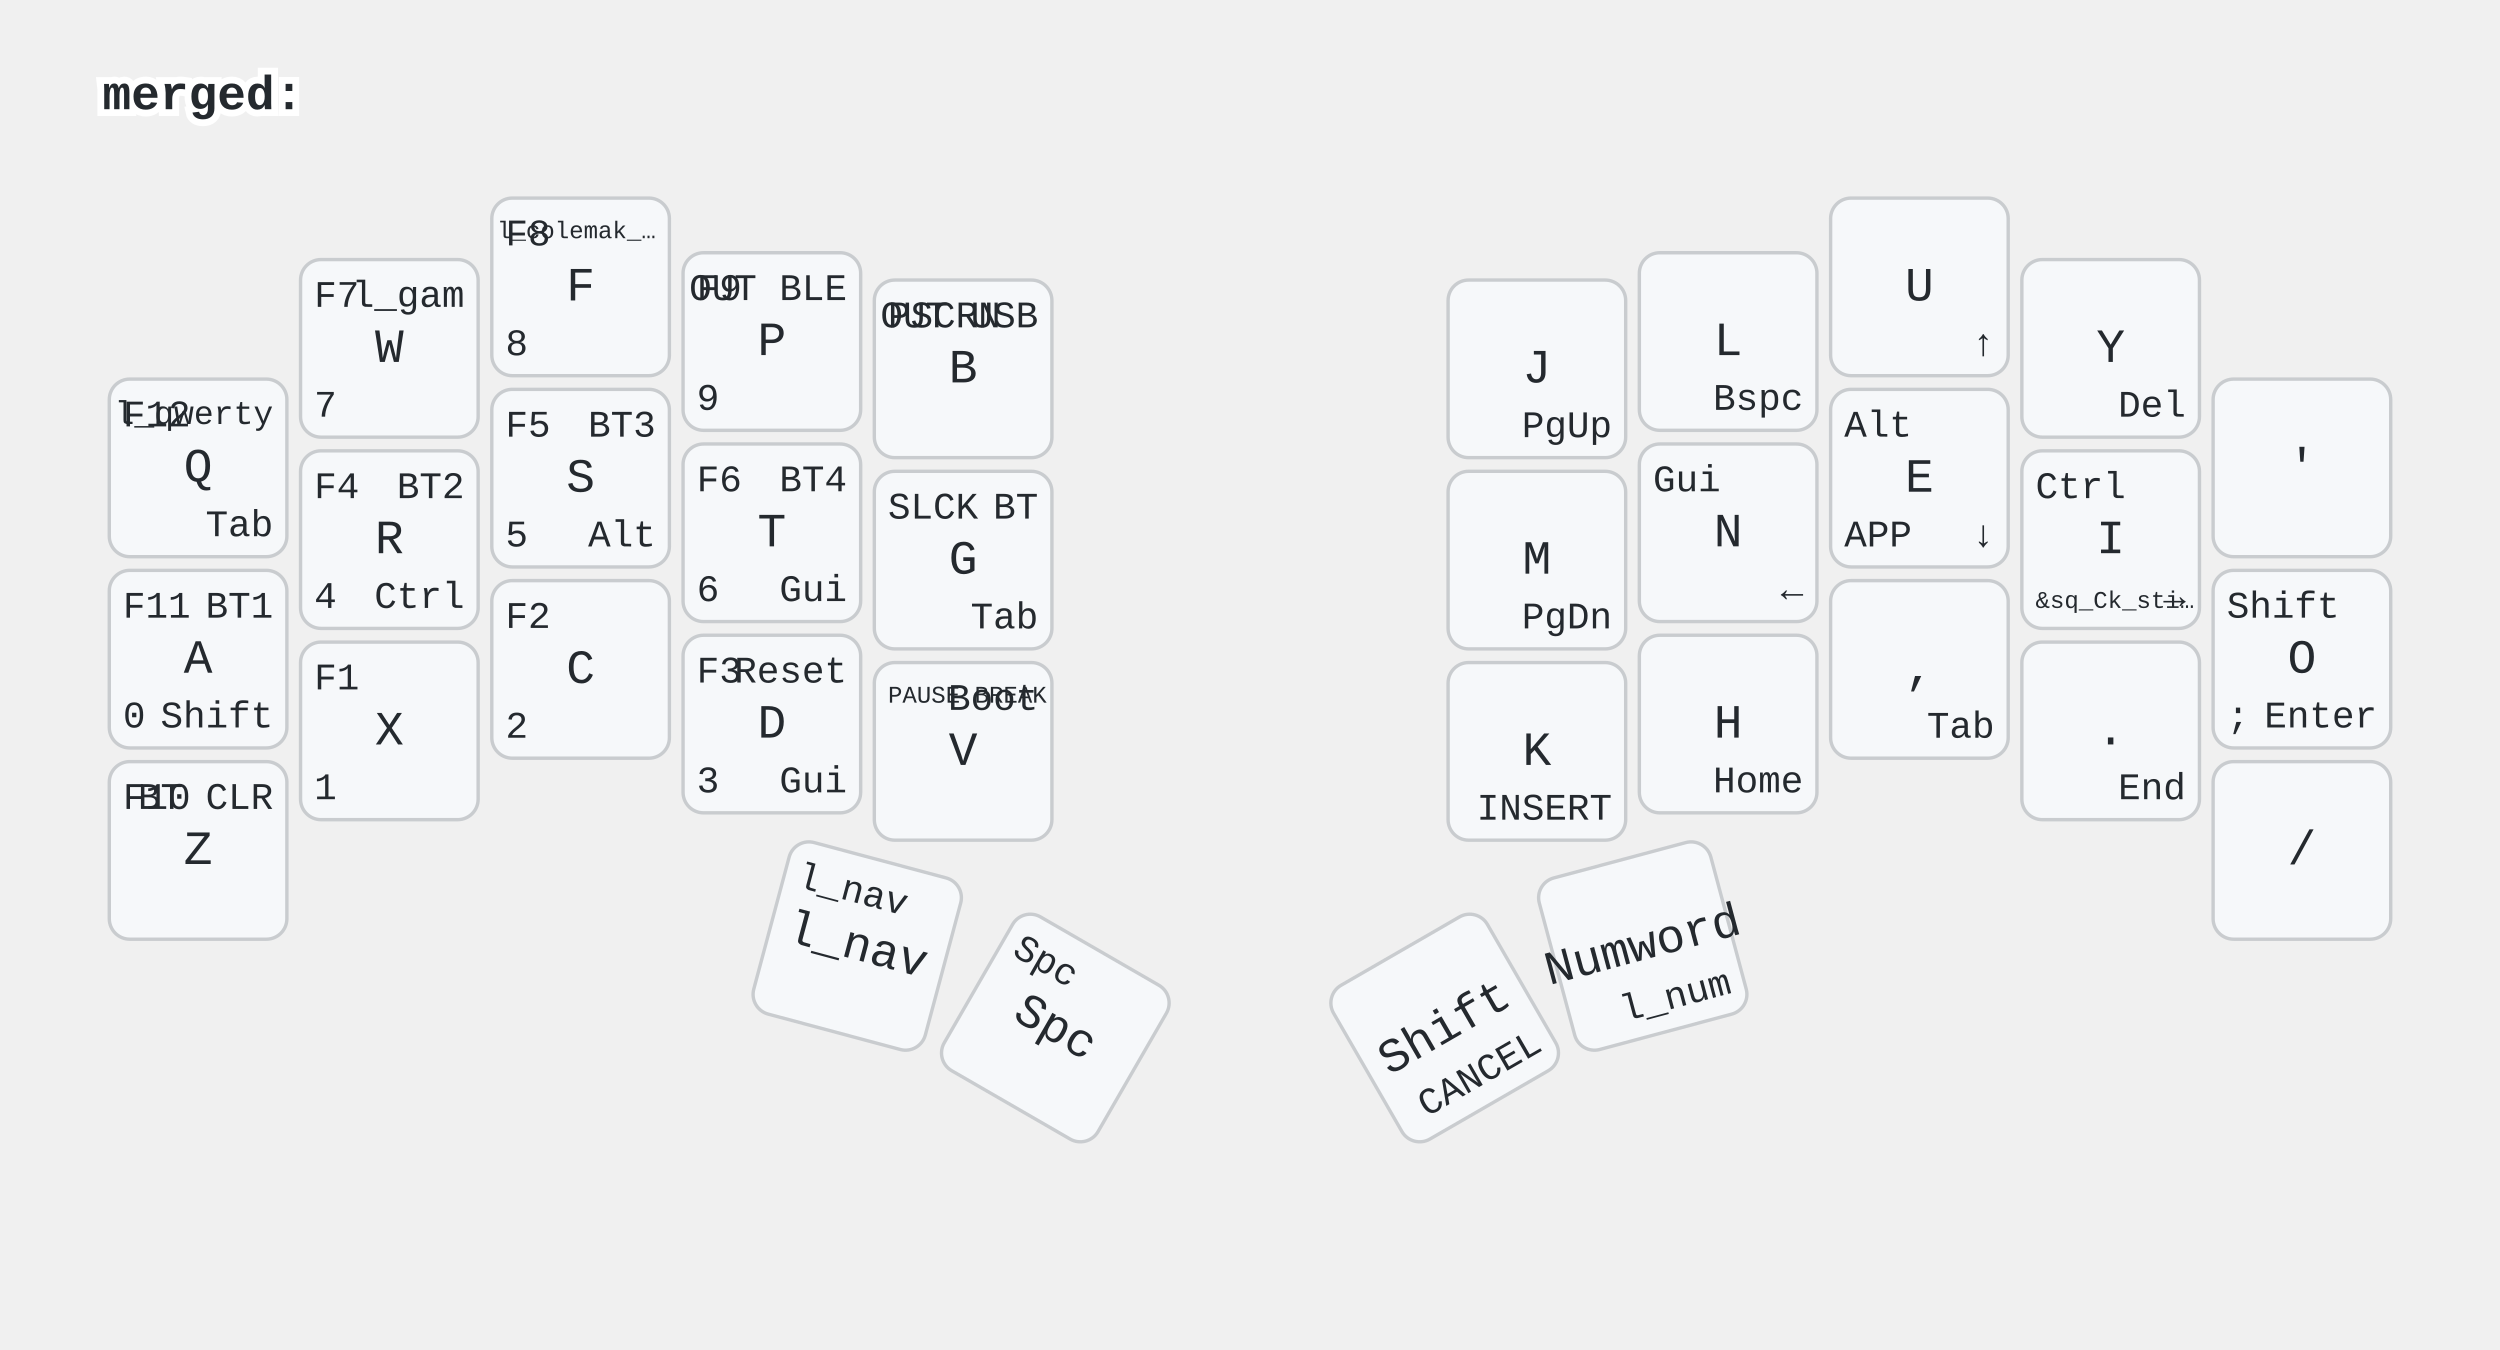
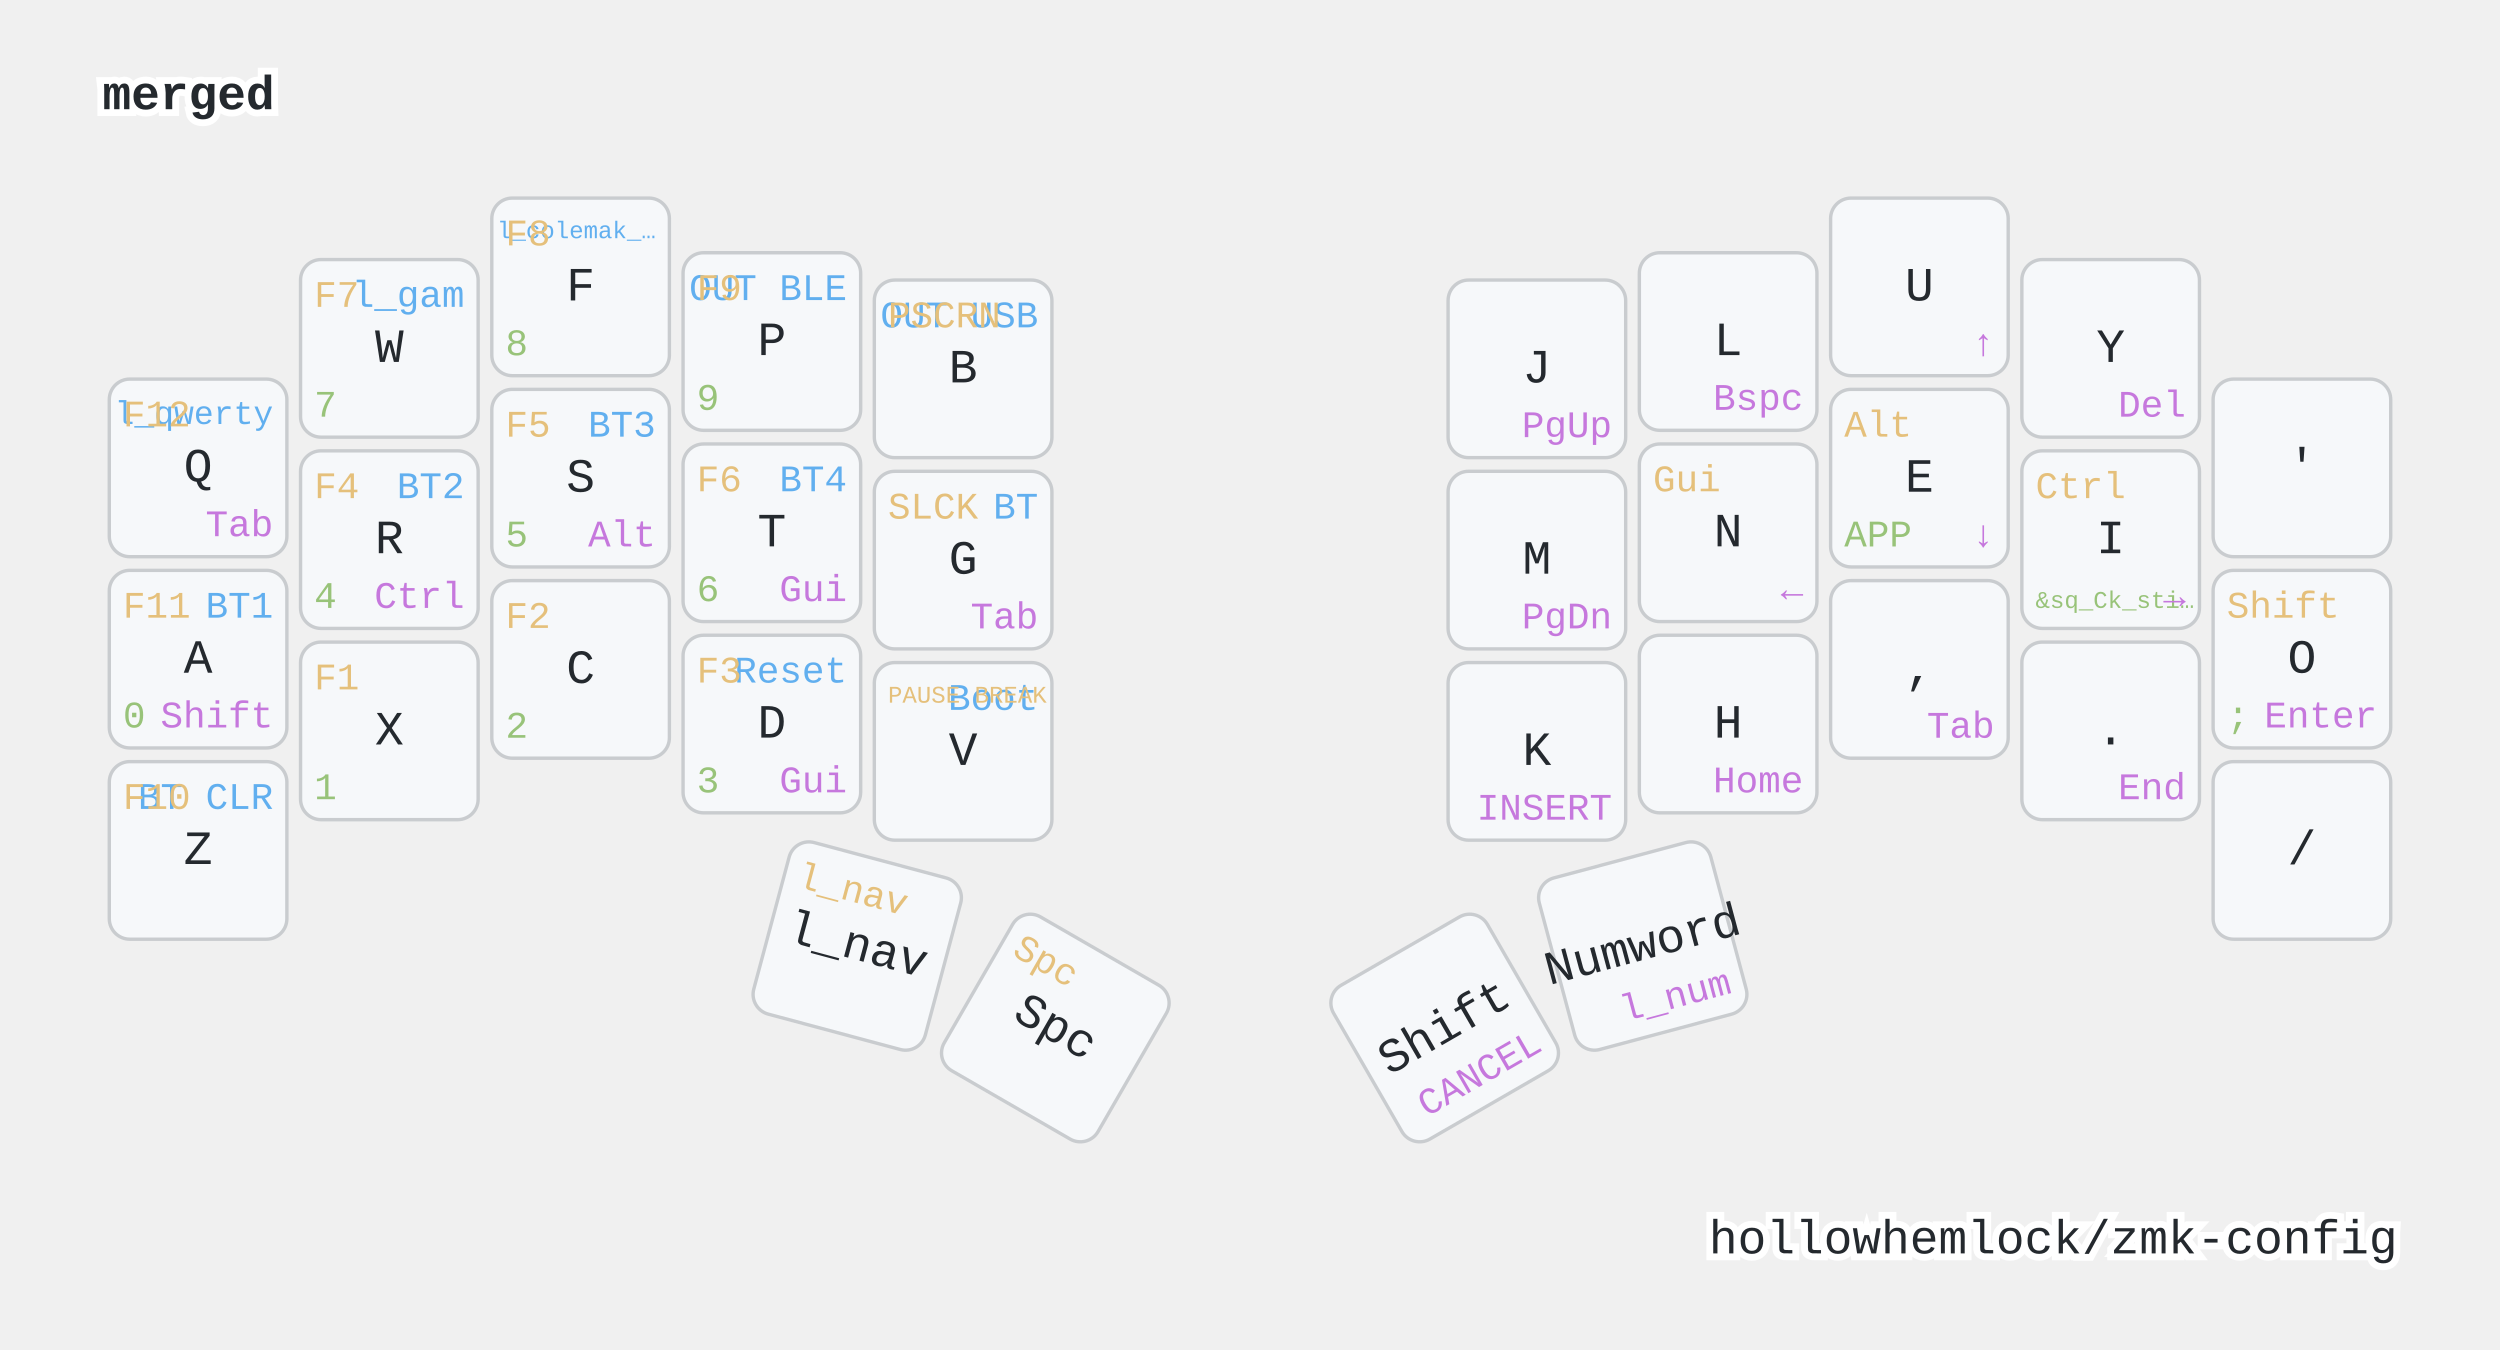
<svg xmlns="http://www.w3.org/2000/svg" xmlns:xlink="http://www.w3.org/1999/xlink" width="732" height="395" viewBox="0 0 732 395" class="keymap">
  <defs>/* start glyphs */
<svg id="mdi:play-pause">
      <svg id="mdi-play-pause" viewBox="0 0 24 24">
        <path d="M3,5V19L11,12M13,19H16V5H13M18,5V19H21V5" />
      </svg>
    </svg>
    <svg id="mdi:skip-backward">
      <svg id="mdi-skip-backward" viewBox="0 0 24 24">
        <path d="M20,5V19L13,12M6,5V19H4V5M13,5V19L6,12" />
      </svg>
    </svg>
    <svg id="mdi:skip-forward">
      <svg id="mdi-skip-forward" viewBox="0 0 24 24">
        <path d="M4,5V19L11,12M18,5V19H20V5M11,5V19L18,12" />
      </svg>
    </svg>
    <svg id="mdi:volume-high">
      <svg id="mdi-volume-high" viewBox="0 0 24 24">
        <path d="M14,3.23V5.29C16.89,6.15 19,8.83 19,12C19,15.17 16.89,17.84 14,18.7V20.77C18,19.86 21,16.28 21,12C21,7.72 18,4.14 14,3.23M16.5,12C16.5,10.23 15.5,8.71 14,7.97V16C15.5,15.29 16.5,13.76 16.5,12M3,9V15H7L12,20V4L7,9H3Z" />
      </svg>
    </svg>
    <svg id="mdi:volume-medium">
      <svg id="mdi-volume-medium" viewBox="0 0 24 24">
        <path d="M5,9V15H9L14,20V4L9,9M18.5,12C18.5,10.23 17.5,8.71 16,7.97V16C17.5,15.29 18.5,13.76 18.5,12Z" />
      </svg>
    </svg>
    <svg id="mdi:volume-off">
      <svg id="mdi-volume-off" viewBox="0 0 24 24">
        <path d="M12,4L9.91,6.09L12,8.18M4.27,3L3,4.27L7.73,9H3V15H7L12,20V13.27L16.25,17.53C15.58,18.04 14.83,18.46 14,18.7V20.77C15.38,20.45 16.63,19.82 17.68,18.96L19.73,21L21,19.73L12,10.73M19,12C19,12.94 18.8,13.82 18.46,14.64L19.97,16.15C20.62,14.91 21,13.5 21,12C21,7.72 18,4.14 14,3.23V5.29C16.89,6.15 19,8.83 19,12M16.5,12C16.5,10.23 15.5,8.71 14,7.97V10.18L16.45,12.63C16.5,12.43 16.5,12.21 16.5,12Z" />
      </svg>
    </svg>
  </defs>/* end glyphs */
<style>/* inherit to force styles through use tags */
svg path {
    fill: inherit;
}

/* font and background color specifications */
svg.keymap {
    font-family: SFMono-Regular,Consolas,Liberation Mono,Menlo,monospace;
    font-size: 14px;
    font-kerning: normal;
    text-rendering: optimizeLegibility;
    fill: #24292e;
}

/* default key styling */
rect.key {
    fill: #f6f8fa;
}

rect.key, rect.combo {
    stroke: #c9cccf;
    stroke-width: 1;
}

/* default key side styling, only used is draw_key_sides is set */
rect.side {
    filter: brightness(90%);
}

/* color accent for combo boxes */
rect.combo, rect.combo-separate {
    fill: #cdf;
}

/* color accent for held keys */
rect.held, rect.combo.held {
    fill: #fdd;
}

/* color accent for ghost (optional) keys */
rect.ghost, rect.combo.ghost {
    stroke-dasharray: 4, 4;
    stroke-width: 2;
}

text {
    text-anchor: middle;
    dominant-baseline: middle;
}

/* styling for layer labels */
text.label {
    font-weight: bold;
    text-anchor: start;
    stroke: white;
    stroke-width: 4;
    paint-order: stroke;
}

/* styling for optional footer */
text.footer {
    text-anchor: end;
    dominant-baseline: auto;
    stroke: white;
    stroke-width: 4;
    paint-order: stroke;
}

/* styling for combo tap, and key non-tap label text */
text.combo, text.hold, text.shifted, text.left, text.right {
    font-size: 11px;
}

text.hold {
    text-anchor: middle;
    dominant-baseline: auto;
}

text.shifted {
    text-anchor: middle;
    dominant-baseline: hanging;
}

text.left {
    text-anchor: start;
}

text.right {
    text-anchor: end;
}

text.layer-activator {
    text-decoration: underline;
}

/* styling for hold/shifted label text in combo box */
text.combo.hold, text.combo.shifted, text.combo.left, text.combo.right {
    font-size: 8px;
}

/* lighter symbol for transparent keys */
text.trans {
    fill: #7b7e81;
}

/* styling for combo dendrons */
path.combo {
    stroke-width: 1;
    stroke: gray;
    fill: none;
}

/* Start Tabler Icons Cleanup */
/* cannot use height/width with glyphs */
.icon-tabler &gt; path {
    fill: inherit;
    stroke: inherit;
    stroke-width: 2;
}
/* hide tabler's default box */
.icon-tabler &gt; path[stroke="none"][fill="none"] {
    visibility: hidden;
}
/* End Tabler Icons Cleanup */

+ @media (prefers-color-scheme: dark) {
+ svg.keymap { fill: #d1d6db; }
+ rect.key { fill: #3f4750; }
+ rect.key, rect.combo { stroke: #60666c; }
+ rect.combo, rect.combo-separate { fill: #1f3d7a; }
+ rect.held, rect.combo.held { fill: #854747; }
+ text.label, text.footer { stroke: black; }
+ text.trans { fill: #7e8184; }
+ path.combo { stroke: #7f7f7f; }
+ 
+ }
+ /* Merged layer position colors */
+ text.shifted { fill: #e5c07b; }  /* top-left: function - yellow */
+ text.hold { fill: #61afef; }     /* top-right: utility - blue */
+ text.left { fill: #98c379; }     /* bottom-left: numbers - green */
+ text.right { fill: #c678dd; }    /* bottom-right: nav - purple */
+ 
/* Corner positioning for merged layer view */
text.shifted {
    text-anchor: start;
    dominant-baseline: hanging;
}
text.hold {
    text-anchor: end;
    dominant-baseline: hanging;
}
text.left {
    text-anchor: start;
    dominant-baseline: auto;
}
text.right {
    text-anchor: end;
    dominant-baseline: auto;
}
</style>
  <g transform="translate(30, 0)" class="layer-merged">
-     <text x="0" y="28" class="label" id="merged">merged:</text>
+     <text x="0" y="28" class="label" id="merged">merged</text>
    <g transform="translate(0, 56)">
      <g transform="translate(28, 81)" class="key keypos-0">
        <rect rx="6" ry="6" x="-26" y="-26" width="52" height="52" class="key" />
        <text x="0" y="0" class="key tap">Q</text>
        <text x="22" y="-18" class="key hold">
          <tspan style="font-size: 88%">l_qwerty</tspan>
        </text>
        <text x="-22" y="-18" class="key shifted">F12</text>
        <text x="22" y="20" class="key right">Tab</text>
      </g>
      <g transform="translate(84, 46)" class="key keypos-1">
        <rect rx="6" ry="6" x="-26" y="-26" width="52" height="52" class="key" />
        <text x="0" y="0" class="key tap">W</text>
        <text x="22" y="-18" class="key hold">l_gam</text>
        <text x="-22" y="-18" class="key shifted">F7</text>
        <text x="-22" y="20" class="key left">7</text>
      </g>
      <g transform="translate(140, 28)" class="key keypos-2">
        <rect rx="6" ry="6" x="-26" y="-26" width="52" height="52" class="key" />
        <text x="0" y="0" class="key tap">F</text>
        <text x="22" y="-18" class="key hold">
          <tspan style="font-size: 64%">l_colemak_…</tspan>
        </text>
        <text x="-22" y="-18" class="key shifted">F8</text>
        <text x="-22" y="20" class="key left">8</text>
      </g>
      <g transform="translate(196, 44)" class="key keypos-3">
        <rect rx="6" ry="6" x="-26" y="-26" width="52" height="52" class="key" />
        <text x="0" y="0" class="key tap">P</text>
        <text x="22" y="-18" class="key hold">OUT BLE</text>
        <text x="-22" y="-18" class="key shifted">F9</text>
        <text x="-22" y="20" class="key left">9</text>
      </g>
      <g transform="translate(252, 52)" class="key keypos-4">
        <rect rx="6" ry="6" x="-26" y="-26" width="52" height="52" class="key" />
        <text x="0" y="0" class="key tap">B</text>
        <text x="22" y="-18" class="key hold">OUT USB</text>
        <text x="-22" y="-18" class="key shifted">PSCRN</text>
      </g>
      <g transform="translate(420, 52)" class="key keypos-5">
        <rect rx="6" ry="6" x="-26" y="-26" width="52" height="52" class="key" />
        <text x="0" y="0" class="key tap">J</text>
        <text x="22" y="20" class="key right">PgUp</text>
      </g>
      <g transform="translate(476, 44)" class="key keypos-6">
        <rect rx="6" ry="6" x="-26" y="-26" width="52" height="52" class="key" />
        <text x="0" y="0" class="key tap">L</text>
        <text x="22" y="20" class="key right">Bspc</text>
      </g>
      <g transform="translate(532, 28)" class="key keypos-7">
        <rect rx="6" ry="6" x="-26" y="-26" width="52" height="52" class="key" />
        <text x="0" y="0" class="key tap">U</text>
        <text x="22" y="20" class="key right">↑</text>
      </g>
      <g transform="translate(588, 46)" class="key keypos-8">
        <rect rx="6" ry="6" x="-26" y="-26" width="52" height="52" class="key" />
        <text x="0" y="0" class="key tap">Y</text>
        <text x="22" y="20" class="key right">Del</text>
      </g>
      <g transform="translate(644, 81)" class="key keypos-9">
        <rect rx="6" ry="6" x="-26" y="-26" width="52" height="52" class="key" />
        <text x="0" y="0" class="key tap">'</text>
      </g>
      <g transform="translate(28, 137)" class="key keypos-10">
        <rect rx="6" ry="6" x="-26" y="-26" width="52" height="52" class="key" />
        <text x="0" y="0" class="key tap">A</text>
        <text x="22" y="-18" class="key hold">BT1</text>
        <text x="-22" y="-18" class="key shifted">F11</text>
        <text x="-22" y="20" class="key left">0</text>
        <text x="22" y="20" class="key right">Shift</text>
      </g>
      <g transform="translate(84, 102)" class="key keypos-11">
        <rect rx="6" ry="6" x="-26" y="-26" width="52" height="52" class="key" />
        <text x="0" y="0" class="key tap">R</text>
        <text x="22" y="-18" class="key hold">BT2</text>
        <text x="-22" y="-18" class="key shifted">F4</text>
        <text x="-22" y="20" class="key left">4</text>
        <text x="22" y="20" class="key right">Ctrl</text>
      </g>
      <g transform="translate(140, 84)" class="key keypos-12">
        <rect rx="6" ry="6" x="-26" y="-26" width="52" height="52" class="key" />
        <text x="0" y="0" class="key tap">S</text>
        <text x="22" y="-18" class="key hold">BT3</text>
        <text x="-22" y="-18" class="key shifted">F5</text>
        <text x="-22" y="20" class="key left">5</text>
        <text x="22" y="20" class="key right">Alt</text>
      </g>
      <g transform="translate(196, 100)" class="key keypos-13">
        <rect rx="6" ry="6" x="-26" y="-26" width="52" height="52" class="key" />
        <text x="0" y="0" class="key tap">T</text>
        <text x="22" y="-18" class="key hold">BT4</text>
        <text x="-22" y="-18" class="key shifted">F6</text>
        <text x="-22" y="20" class="key left">6</text>
        <text x="22" y="20" class="key right">Gui</text>
      </g>
      <g transform="translate(252, 108)" class="key keypos-14">
        <rect rx="6" ry="6" x="-26" y="-26" width="52" height="52" class="key" />
        <text x="0" y="0" class="key tap">G</text>
        <text x="22" y="-18" class="key hold">BT</text>
        <text x="-22" y="-18" class="key shifted">SLCK</text>
        <text x="22" y="20" class="key right">Tab</text>
      </g>
      <g transform="translate(420, 108)" class="key keypos-15">
        <rect rx="6" ry="6" x="-26" y="-26" width="52" height="52" class="key" />
        <text x="0" y="0" class="key tap">M</text>
        <use href="#mdi:play-pause" xlink:href="#mdi:play-pause" x="-5" y="-24" height="10" width="10.0" class="key shifted glyph mdi:play-pause" />
        <text x="22" y="20" class="key right">PgDn</text>
      </g>
      <g transform="translate(476, 100)" class="key keypos-16">
        <rect rx="6" ry="6" x="-26" y="-26" width="52" height="52" class="key" />
        <text x="0" y="0" class="key tap">N</text>
        <text x="-22" y="-18" class="key shifted">Gui</text>
        <text x="22" y="20" class="key right">←</text>
      </g>
      <g transform="translate(532, 84)" class="key keypos-17">
        <rect rx="6" ry="6" x="-26" y="-26" width="52" height="52" class="key" />
        <text x="0" y="0" class="key tap">E</text>
        <text x="-22" y="-18" class="key shifted">Alt</text>
        <text x="-22" y="20" class="key left">APP</text>
        <text x="22" y="20" class="key right">↓</text>
      </g>
      <g transform="translate(588, 102)" class="key keypos-18">
        <rect rx="6" ry="6" x="-26" y="-26" width="52" height="52" class="key" />
        <text x="0" y="0" class="key tap">I</text>
        <text x="-22" y="-18" class="key shifted">Ctrl</text>
        <text x="-22" y="20" class="key left">
          <tspan style="font-size: 64%">&amp;sq_Ck_sti…</tspan>
        </text>
        <text x="22" y="20" class="key right">→</text>
      </g>
      <g transform="translate(644, 137)" class="key keypos-19">
        <rect rx="6" ry="6" x="-26" y="-26" width="52" height="52" class="key" />
        <text x="0" y="0" class="key tap">O</text>
        <text x="-22" y="-18" class="key shifted">Shift</text>
        <text x="-22" y="20" class="key left">;</text>
        <text x="22" y="20" class="key right">Enter</text>
      </g>
      <g transform="translate(28, 193)" class="key keypos-20">
        <rect rx="6" ry="6" x="-26" y="-26" width="52" height="52" class="key" />
        <text x="0" y="0" class="key tap">Z</text>
        <text x="22" y="-18" class="key hold">BT CLR</text>
        <text x="-22" y="-18" class="key shifted">F10</text>
      </g>
      <g transform="translate(84, 158)" class="key keypos-21">
        <rect rx="6" ry="6" x="-26" y="-26" width="52" height="52" class="key" />
        <text x="0" y="0" class="key tap">X</text>
        <text x="-22" y="-18" class="key shifted">F1</text>
        <text x="-22" y="20" class="key left">1</text>
      </g>
      <g transform="translate(140, 140)" class="key keypos-22">
        <rect rx="6" ry="6" x="-26" y="-26" width="52" height="52" class="key" />
        <text x="0" y="0" class="key tap">C</text>
        <text x="-22" y="-18" class="key shifted">F2</text>
        <text x="-22" y="20" class="key left">2</text>
      </g>
      <g transform="translate(196, 156)" class="key keypos-23">
        <rect rx="6" ry="6" x="-26" y="-26" width="52" height="52" class="key" />
        <text x="0" y="0" class="key tap">D</text>
        <text x="22" y="-18" class="key hold">Reset</text>
        <text x="-22" y="-18" class="key shifted">F3</text>
        <text x="-22" y="20" class="key left">3</text>
        <text x="22" y="20" class="key right">Gui</text>
      </g>
      <g transform="translate(252, 164)" class="key keypos-24">
        <rect rx="6" ry="6" x="-26" y="-26" width="52" height="52" class="key" />
        <text x="0" y="0" class="key tap">V</text>
        <text x="22" y="-18" class="key hold">Boot</text>
        <text x="-22" y="-18" class="key shifted">
          <tspan style="font-size: 64%">PAUSE BREAK</tspan>
        </text>
      </g>
      <g transform="translate(420, 164)" class="key keypos-25">
        <rect rx="6" ry="6" x="-26" y="-26" width="52" height="52" class="key" />
        <text x="0" y="0" class="key tap">K</text>
        <use href="#mdi:skip-backward" xlink:href="#mdi:skip-backward" x="-5" y="-24" height="10" width="10.0" class="key shifted glyph mdi:skip-backward" />
        <text x="22" y="20" class="key right">INSERT</text>
      </g>
      <g transform="translate(476, 156)" class="key keypos-26">
        <rect rx="6" ry="6" x="-26" y="-26" width="52" height="52" class="key" />
        <text x="0" y="0" class="key tap">H</text>
        <use href="#mdi:skip-forward" xlink:href="#mdi:skip-forward" x="-5" y="-24" height="10" width="10.0" class="key shifted glyph mdi:skip-forward" />
        <text x="22" y="20" class="key right">Home</text>
      </g>
      <g transform="translate(532, 140)" class="key keypos-27">
        <rect rx="6" ry="6" x="-26" y="-26" width="52" height="52" class="key" />
        <text x="0" y="0" class="key tap">,</text>
        <use href="#mdi:volume-off" xlink:href="#mdi:volume-off" x="-5" y="-24" height="10" width="10.0" class="key shifted glyph mdi:volume-off" />
        <text x="22" y="20" class="key right">Tab</text>
      </g>
      <g transform="translate(588, 158)" class="key keypos-28">
        <rect rx="6" ry="6" x="-26" y="-26" width="52" height="52" class="key" />
        <text x="0" y="0" class="key tap">.</text>
        <use href="#mdi:volume-medium" xlink:href="#mdi:volume-medium" x="-5" y="-24" height="10" width="10.0" class="key shifted glyph mdi:volume-medium" />
        <text x="22" y="20" class="key right">End</text>
      </g>
      <g transform="translate(644, 193)" class="key keypos-29">
        <rect rx="6" ry="6" x="-26" y="-26" width="52" height="52" class="key" />
        <text x="0" y="0" class="key tap">/</text>
        <use href="#mdi:volume-high" xlink:href="#mdi:volume-high" x="-5" y="-24" height="10" width="10.0" class="key shifted glyph mdi:volume-high" />
      </g>
      <g transform="translate(221, 221) rotate(15.0)" class="key keypos-30">
        <rect rx="6" ry="6" x="-26" y="-26" width="52" height="52" class="key" />
        <text x="0" y="0" class="key tap">l_nav</text>
        <text x="-22" y="-18" class="key shifted">l_nav</text>
      </g>
      <g transform="translate(279, 245) rotate(30.0)" class="key keypos-31">
        <rect rx="6" ry="6" x="-26" y="-26" width="52" height="52" class="key" />
        <text x="0" y="0" class="key tap">Spc</text>
        <text x="-22" y="-18" class="key shifted">Spc</text>
      </g>
      <g transform="translate(393, 245) rotate(-30.0)" class="key keypos-32">
        <rect rx="6" ry="6" x="-26" y="-26" width="52" height="52" class="key" />
        <text x="0" y="0" class="key tap">Shift</text>
        <text x="22" y="20" class="key right">CANCEL</text>
      </g>
      <g transform="translate(451, 221) rotate(-15.0)" class="key keypos-33">
        <rect rx="6" ry="6" x="-26" y="-26" width="52" height="52" class="key" />
        <text x="0" y="0" class="key tap">Numword</text>
        <text x="22" y="20" class="key right">l_num</text>
      </g>
    </g>
  </g>
+   <text x="702.0" y="367.0" class="footer">hollowhemlock/zmk-config</text>
</svg>
